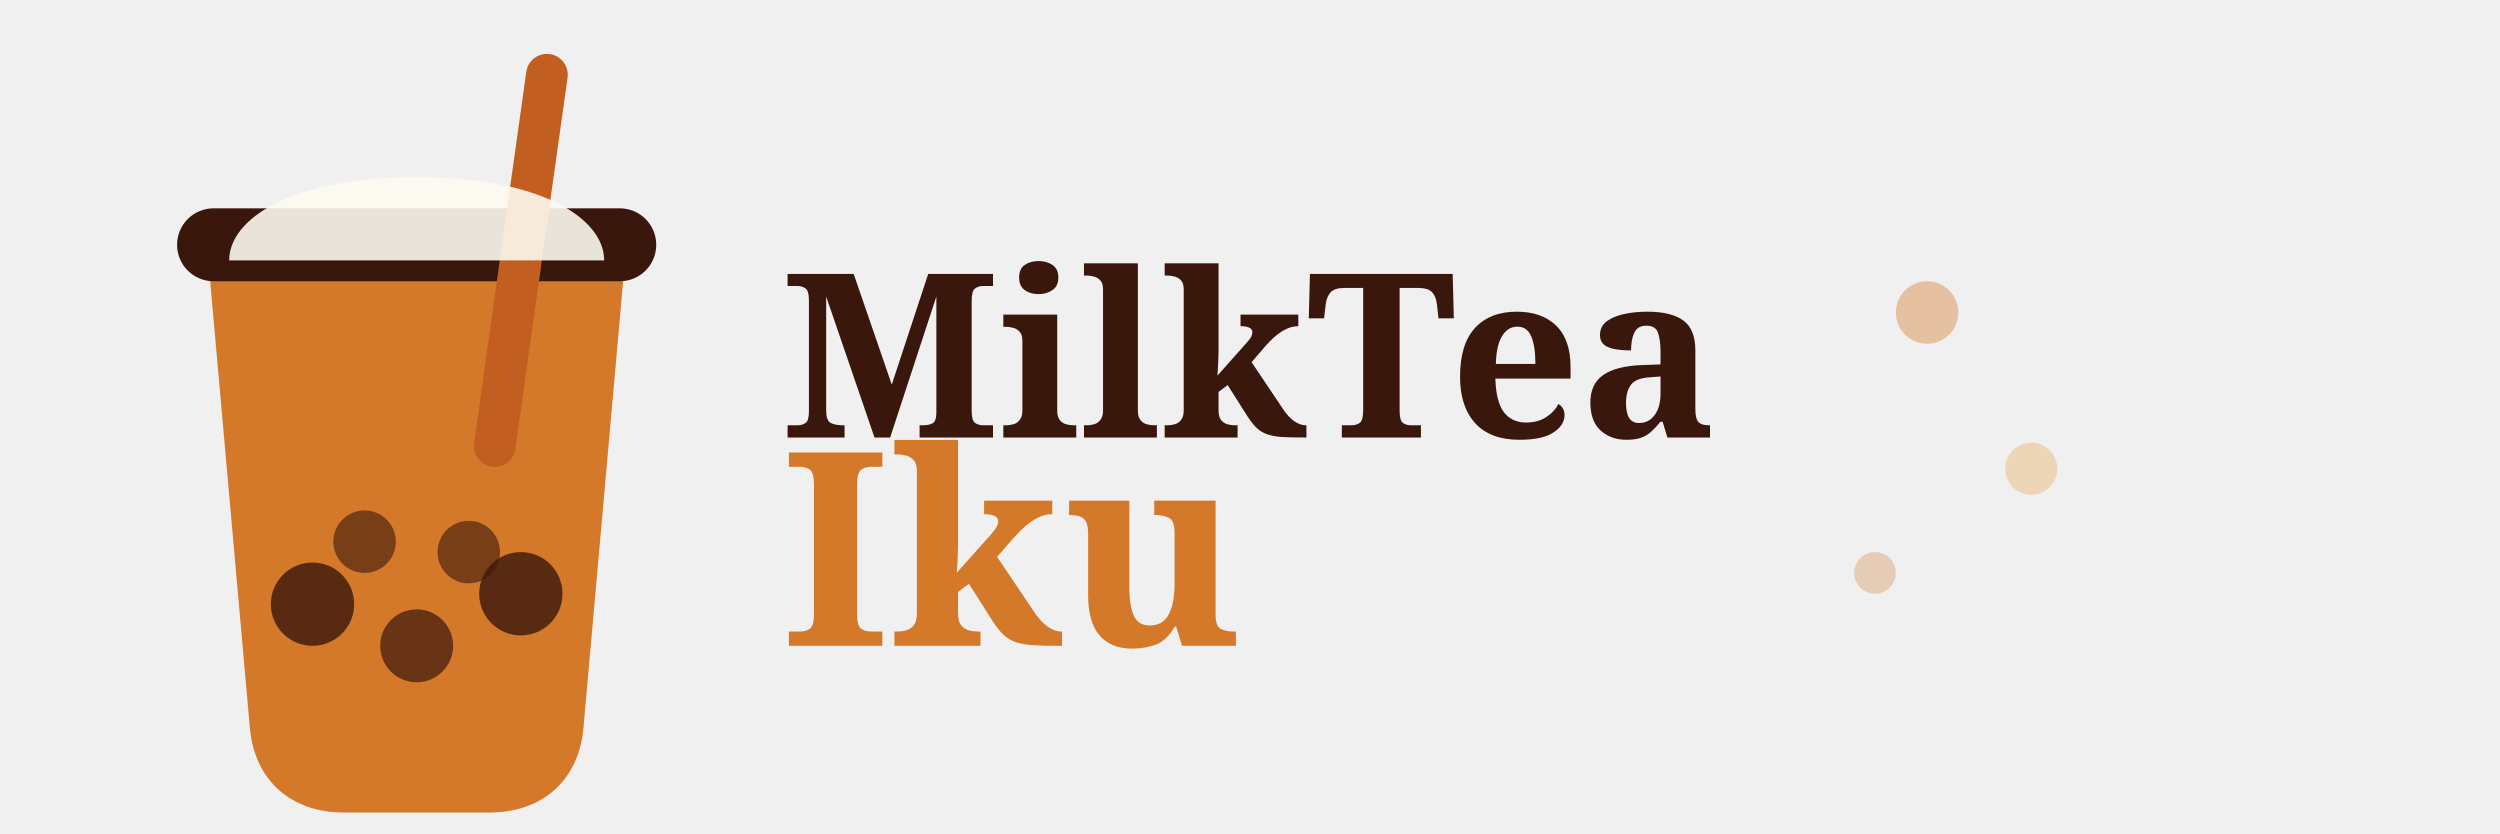
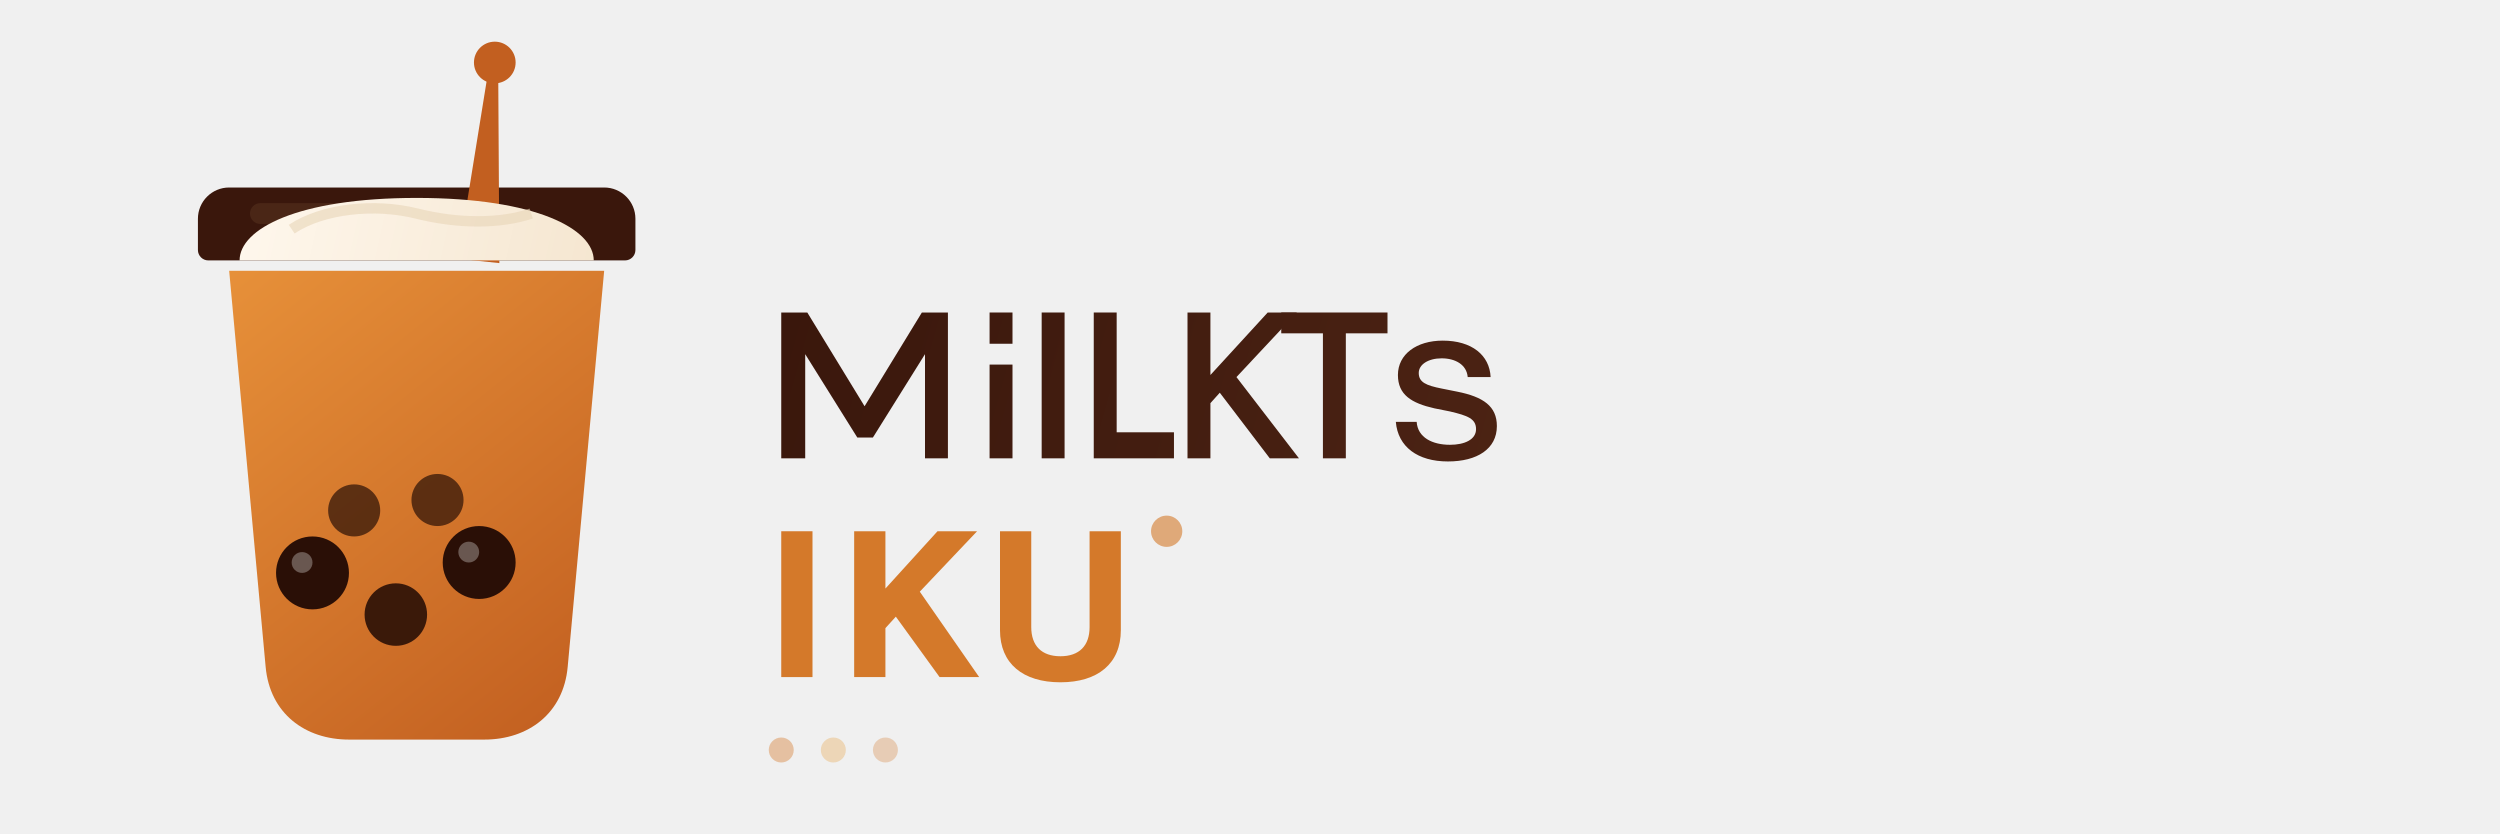
<svg xmlns="http://www.w3.org/2000/svg" viewBox="0 0 240 80" fill="none">
-   <path d="M20 25h40l-4 45c-.5 5-4 8-9 8H33c-5 0-8.5-3-9-8L20 25z" fill="#d4792a" />
-   <rect x="17" y="20" width="46" height="7" rx="3.5" fill="#3a170c" />
-   <rect x="48" y="5" width="4" height="40" rx="2" fill="#c25f20" transform="rotate(8 50 25)" />
-   <path d="M22 25c0-4 6-8 18-8s18 4 18 8" fill="#fdf9f0" opacity="0.9" />
-   <circle cx="30" cy="58" r="4" fill="#3a170c" opacity="0.8" />
-   <circle cx="40" cy="62" r="3.5" fill="#3a170c" opacity="0.7" />
-   <circle cx="50" cy="57" r="4" fill="#3a170c" opacity="0.8" />
-   <circle cx="35" cy="52" r="3" fill="#3a170c" opacity="0.6" />
-   <circle cx="45" cy="53" r="3" fill="#3a170c" opacity="0.6" />
-   <text x="75" y="42" font-family="serif" font-weight="700" font-size="22" fill="#3a170c">MilkTea</text>
-   <text x="75" y="62" font-family="serif" font-weight="700" font-size="26" fill="#d4792a">Iku</text>
-   <circle cx="185" cy="30" r="3" fill="#d4792a" opacity="0.4" />
-   <circle cx="195" cy="45" r="2.5" fill="#e9bc7d" opacity="0.5" />
-   <circle cx="180" cy="55" r="2" fill="#d4792a" opacity="0.3" />
+   <defs>
+     <linearGradient id="cupGrad" x1="20" y1="25" x2="56" y2="70" gradientUnits="userSpaceOnUse">
+       <stop offset="0%" stop-color="#e8923a" />
+       <stop offset="100%" stop-color="#c25f20" />
+     </linearGradient>
+     <linearGradient id="creamGrad" x1="22" y1="17" x2="58" y2="25" gradientUnits="userSpaceOnUse">
+       <stop offset="0%" stop-color="#fff8ee" />
+       <stop offset="100%" stop-color="#f5e6d0" />
+     </linearGradient>
+     <linearGradient id="textGrad" x1="75" y1="30" x2="200" y2="65" gradientUnits="userSpaceOnUse">
+       <stop offset="0%" stop-color="#3a170c" />
+       <stop offset="100%" stop-color="#5a2d1a" />
+     </linearGradient>
+   </defs>
+   <path d="M22 26h36l-3.5 38c-.4 4.5-3.8 7-8 7H33.5c-4.2 0-7.6-2.5-8-7L22 26z" fill="url(#cupGrad)" />
+   <path d="M19 21a3 3 0 013-3h36a3 3 0 013 3v3a1 1 0 01-1 1H20a1 1 0 01-1-1v-3z" fill="#3a170c" />
+   <rect x="24" y="19.5" width="12" height="2" rx="1" fill="#5a3520" opacity="0.5" />
+   <path d="M46 6c.5 0 1 .5 1 1l2 18h-4l1-18c0-.5.5-1 1-1z" fill="#c25f20" transform="rotate(6 46 15)" />
+   <circle cx="47.5" cy="6" r="2" fill="#c25f20" />
+   <path d="M23 25c0-3 5.5-6 17-6s17 3 17 6" fill="url(#creamGrad)" />
+   <path d="M28 22c3-2 8-2.5 12-1.5s8 1 11 0" stroke="#e8d5b8" stroke-width="1" fill="none" opacity="0.6" />
+   <circle cx="30" cy="55" r="3.5" fill="#2a0f06" />
+   <circle cx="38" cy="59" r="3" fill="#2a0f06" opacity="0.9" />
+   <circle cx="46" cy="54" r="3.5" fill="#2a0f06" />
+   <circle cx="34" cy="49" r="2.5" fill="#2a0f06" opacity="0.7" />
+   <circle cx="42" cy="48" r="2.5" fill="#2a0f06" opacity="0.7" />
+   <circle cx="29" cy="54" r="1" fill="#fff" opacity="0.3" />
+   <circle cx="45" cy="53" r="1" fill="#fff" opacity="0.3" />
+   <path d="M75 44V30h2.5l5.5 9 5.5-9H91v14h-2.2V34l-5 8h-1.5l-5-8v10H75z" fill="url(#textGrad)" />
+   <path d="M95 33v-3h2.2v3H95zm0 11V35h2.2v9H95z" fill="url(#textGrad)" />
+   <path d="M100 44V30h2.2v14H100z" fill="url(#textGrad)" />
+   <path d="M105 44V30h2.2v11.5h5.5V44H105z" fill="url(#textGrad)" />
+   <path d="M114 44V30h2.2v6l5.5-6h2.8l-5.8 6.2 6 7.8h-2.8l-4.8-6.3-.9 1V44H114z" fill="url(#textGrad)" />
+   <path d="M127 44V32h-4v-2h10.2v2h-4v12H127z" fill="url(#textGrad)" />
+   <path d="M136 40.5c.1 1.5 1.5 2.2 3.2 2.2 1.4 0 2.5-.5 2.5-1.5 0-1-.8-1.3-2.5-1.7l-1.5-.3c-2.2-.5-3.5-1.3-3.5-3.2 0-2 1.8-3.3 4.3-3.3 2.8 0 4.5 1.4 4.6 3.5h-2.2c-.1-1.2-1.2-1.8-2.5-1.8-1.3 0-2.2.6-2.2 1.4 0 .9.7 1.2 2.2 1.5l1.5.3c2.5.5 3.8 1.4 3.8 3.3 0 2.2-1.9 3.4-4.7 3.4-2.9 0-4.8-1.4-5-3.8H136z" fill="url(#textGrad)" />
+   <path d="M75 65V51h3v14H75z" fill="#d4792a" />
+   <path d="M82 65V51h3v5.5l5-5.5h3.8l-5.5 5.8L94 65h-3.8l-4.2-5.8-1 1.1V65H82z" fill="#d4792a" />
+   <path d="M96 60.5V51h3v9.2c0 1.8 1 2.8 2.8 2.8s2.8-1 2.8-2.8V51h3v9.5c0 3.2-2.2 5-5.8 5s-5.8-1.8-5.8-5z" fill="#d4792a" />
+   <circle cx="112" cy="51" r="1.5" fill="#d4792a" opacity="0.6" />
+   <circle cx="75" cy="72" r="1.2" fill="#d4792a" opacity="0.4" />
+   <circle cx="80" cy="72" r="1.2" fill="#e9bc7d" opacity="0.5" />
+   <circle cx="85" cy="72" r="1.2" fill="#d4792a" opacity="0.3" />
</svg>
